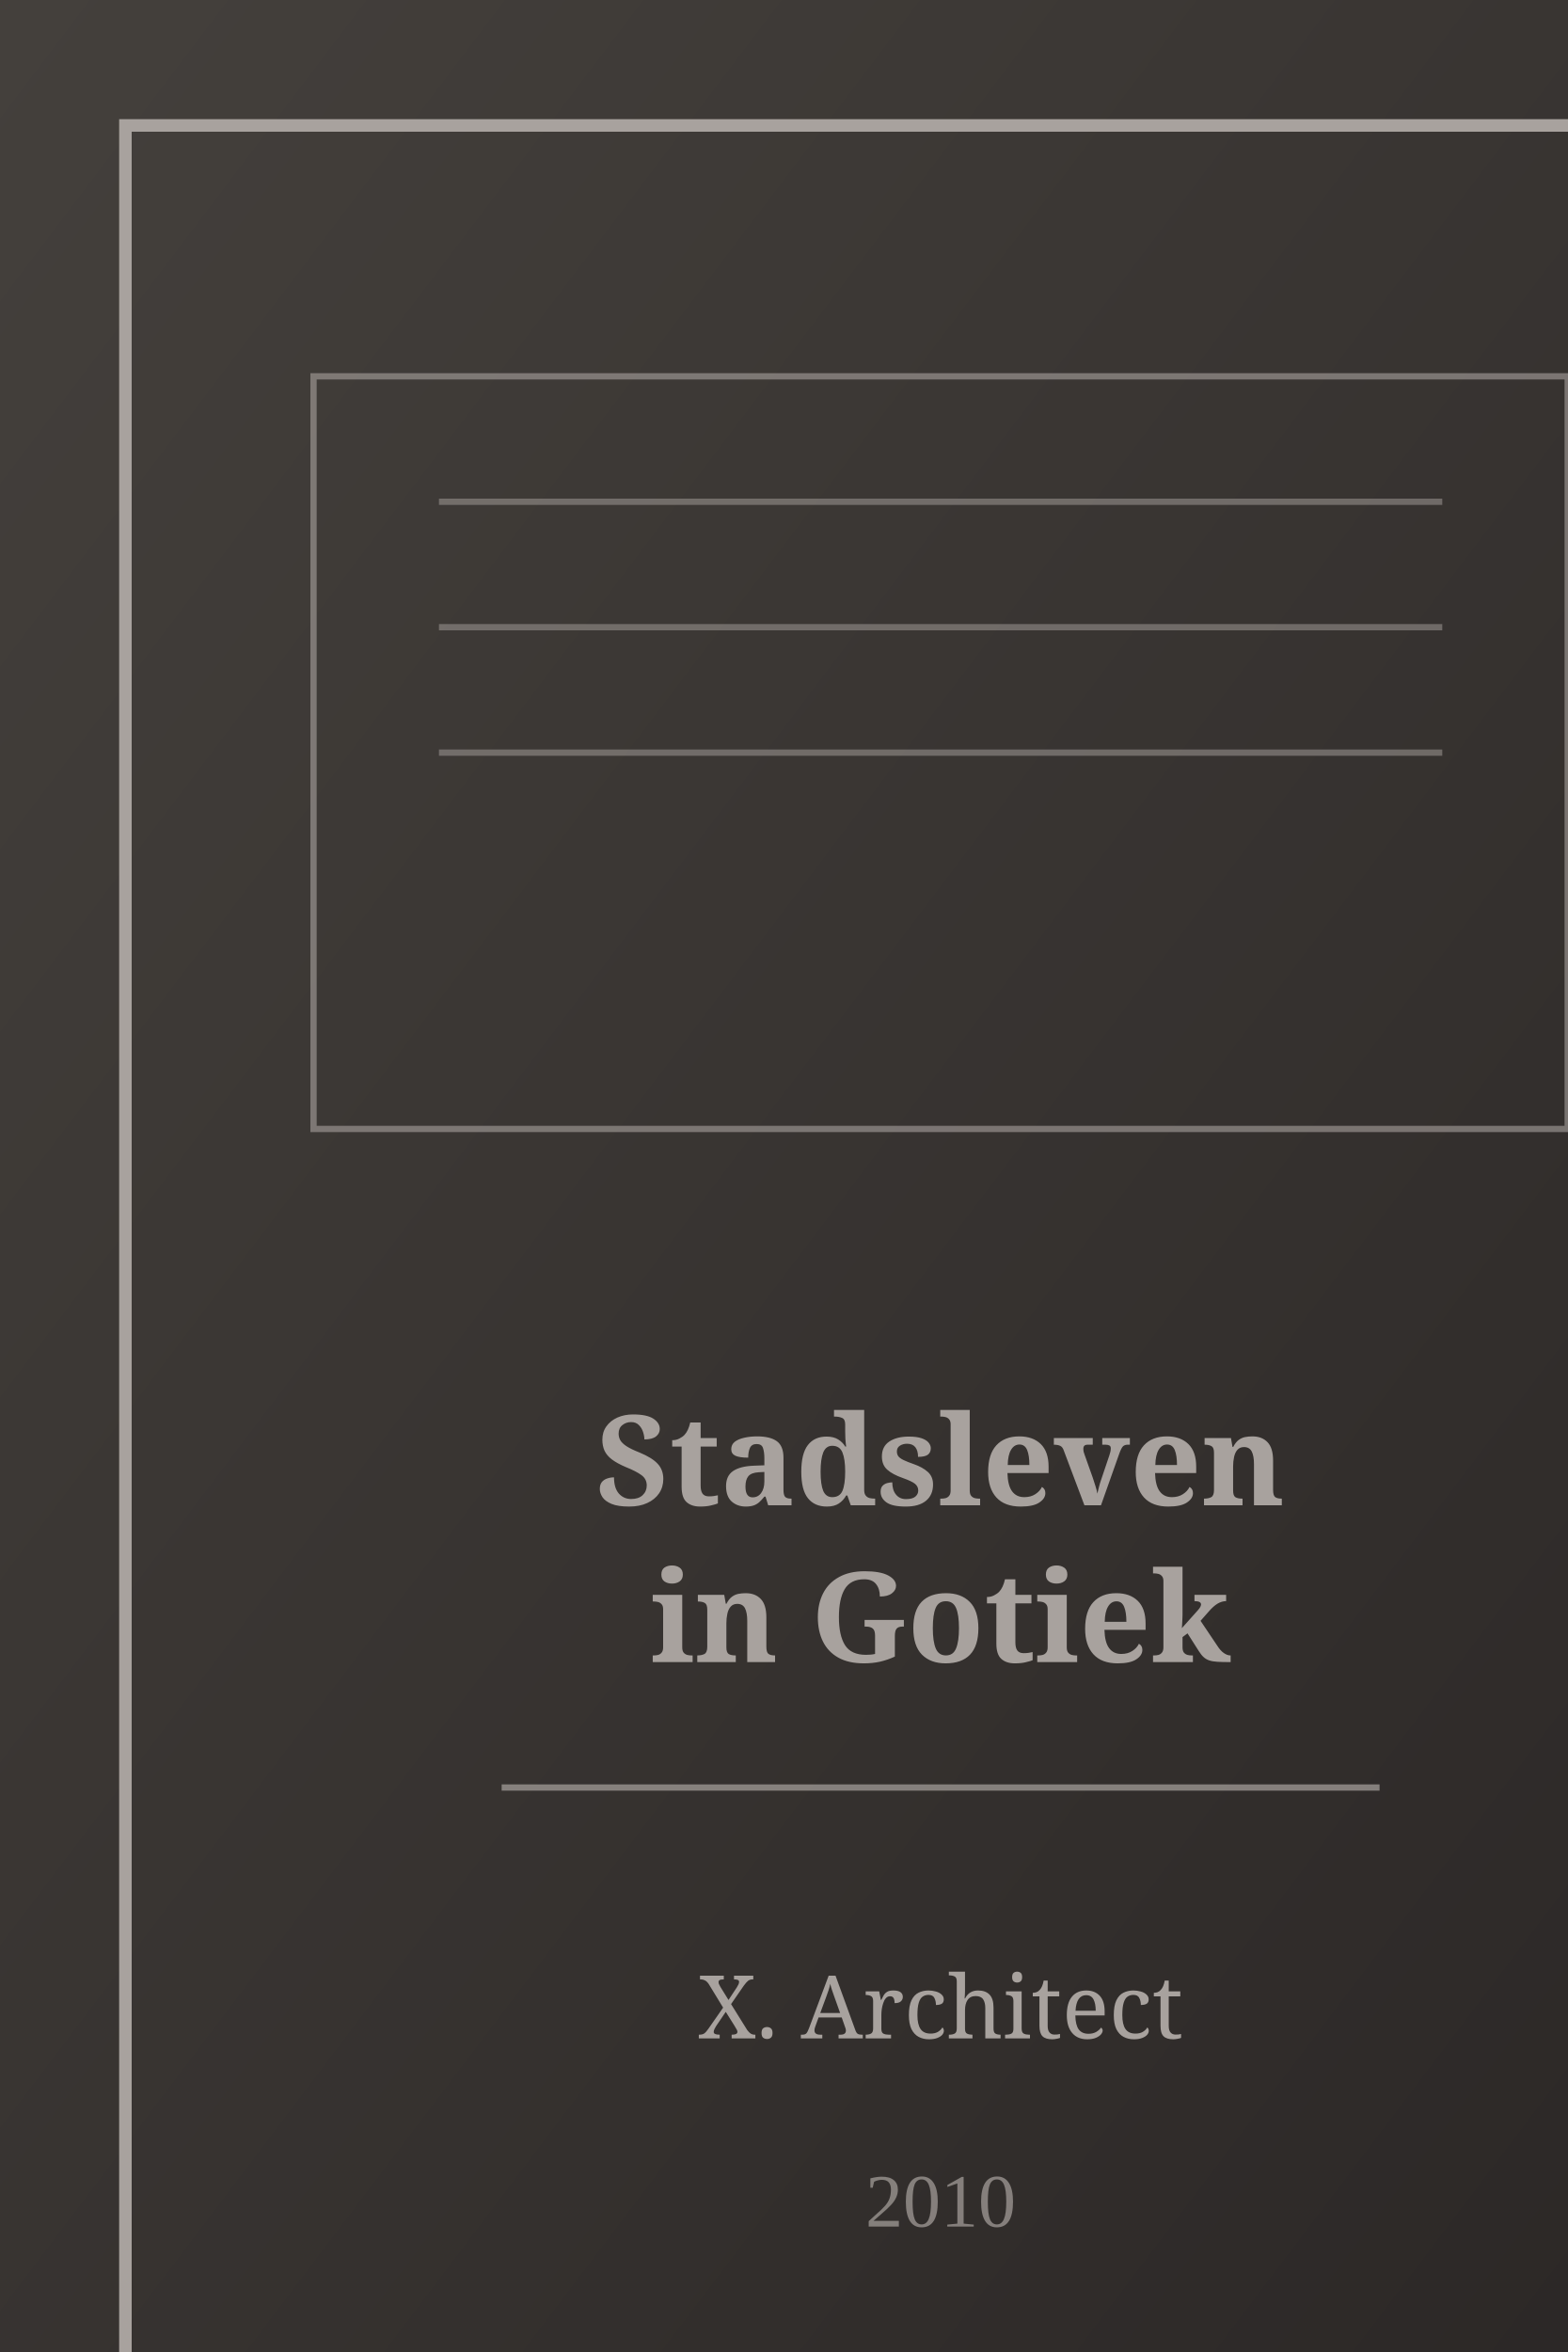
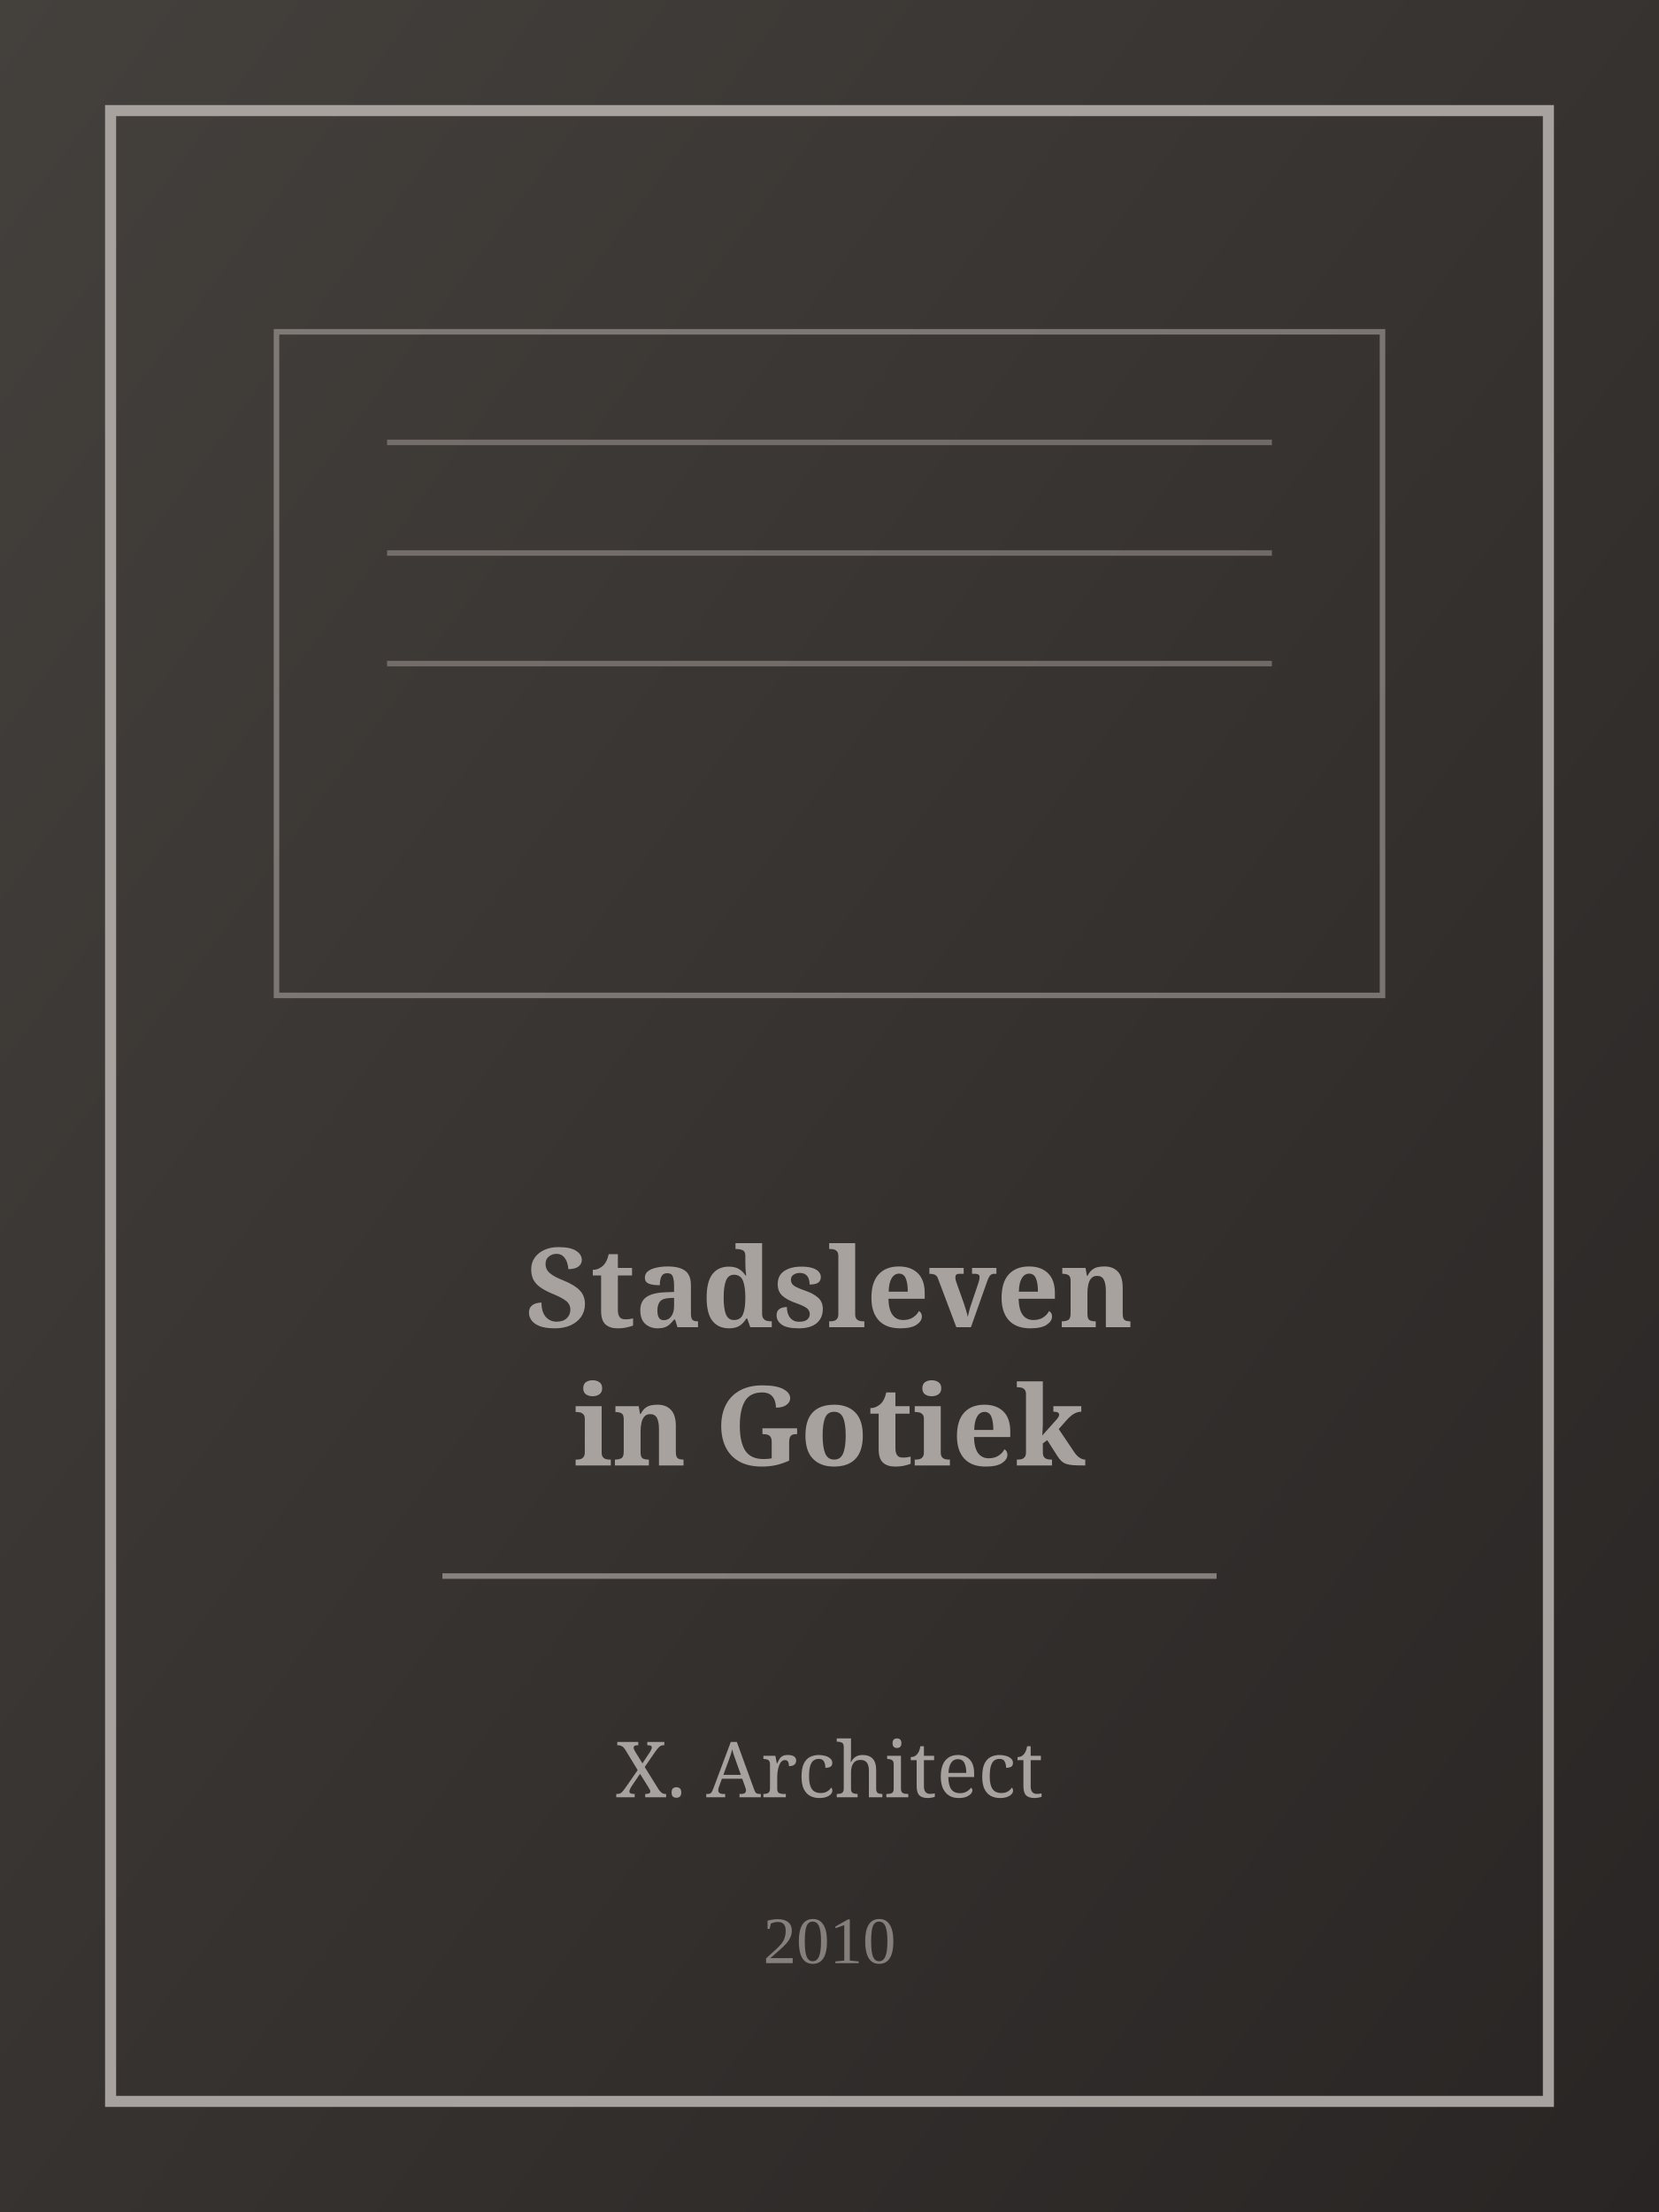
- <svg xmlns="http://www.w3.org/2000/svg" viewBox="0 0 250 375">
+ <svg xmlns="http://www.w3.org/2000/svg" viewBox="0 0 300 400">
  <defs>
    <linearGradient id="stoneGrad" x1="0%" y1="0%" x2="100%" y2="100%">
      <stop offset="0%" style="stop-color:#44403c;stop-opacity:1" />
      <stop offset="100%" style="stop-color:#292524;stop-opacity:1" />
    </linearGradient>
  </defs>
  <rect width="300" height="400" fill="url(#stoneGrad)" />
  <rect x="20" y="20" width="260" height="360" fill="none" stroke="#a8a29e" stroke-width="2" />
  <rect x="50" y="60" width="200" height="120" fill="none" stroke="#a8a29e" stroke-width="1" opacity="0.6" />
  <line x1="70" y1="80" x2="230" y2="80" stroke="#a8a29e" stroke-width="1" opacity="0.5" />
  <line x1="70" y1="100" x2="230" y2="100" stroke="#a8a29e" stroke-width="1" opacity="0.5" />
  <line x1="70" y1="120" x2="230" y2="120" stroke="#a8a29e" stroke-width="1" opacity="0.5" />
  <text x="150" y="240" font-size="20" font-weight="bold" text-anchor="middle" fill="#a8a29e" font-family="Georgia, serif">Stadsleven</text>
  <text x="150" y="265" font-size="20" font-weight="bold" text-anchor="middle" fill="#a8a29e" font-family="Georgia, serif">in Gotiek</text>
  <line x1="80" y1="285" x2="220" y2="285" stroke="#a8a29e" stroke-width="1" opacity="0.7" />
  <text x="150" y="325" font-size="14" text-anchor="middle" fill="#a8a29e" font-family="Georgia, serif">X. Architect</text>
  <text x="150" y="355" font-size="12" text-anchor="middle" fill="#a8a29e" opacity="0.7">2010</text>
</svg>
